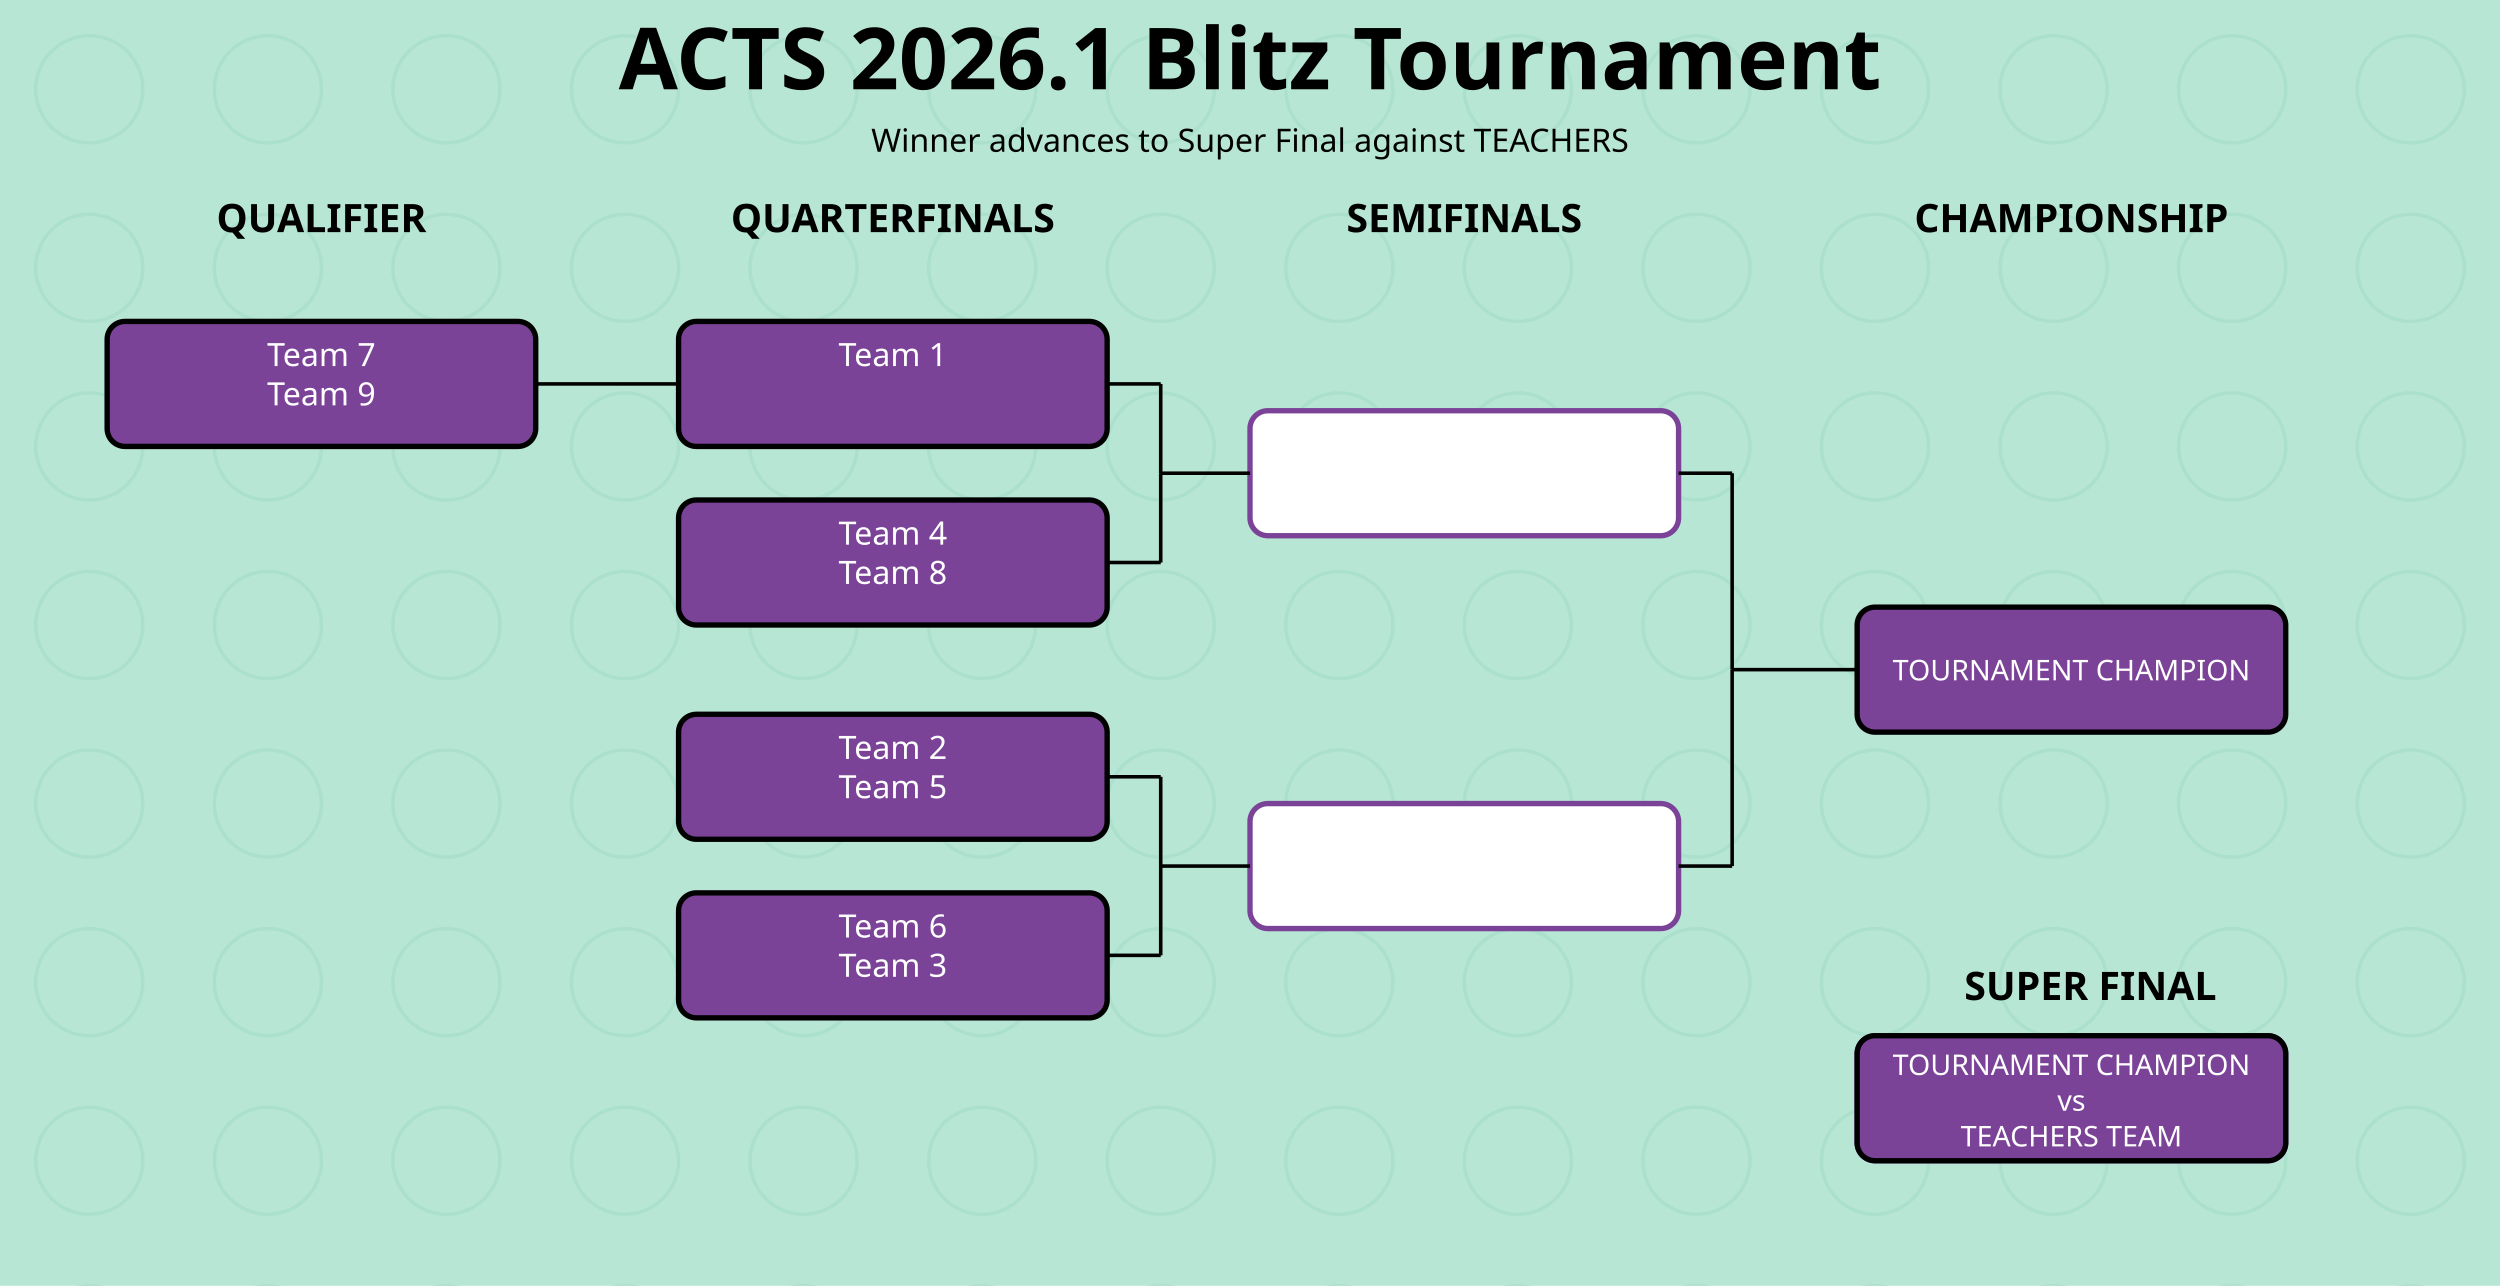
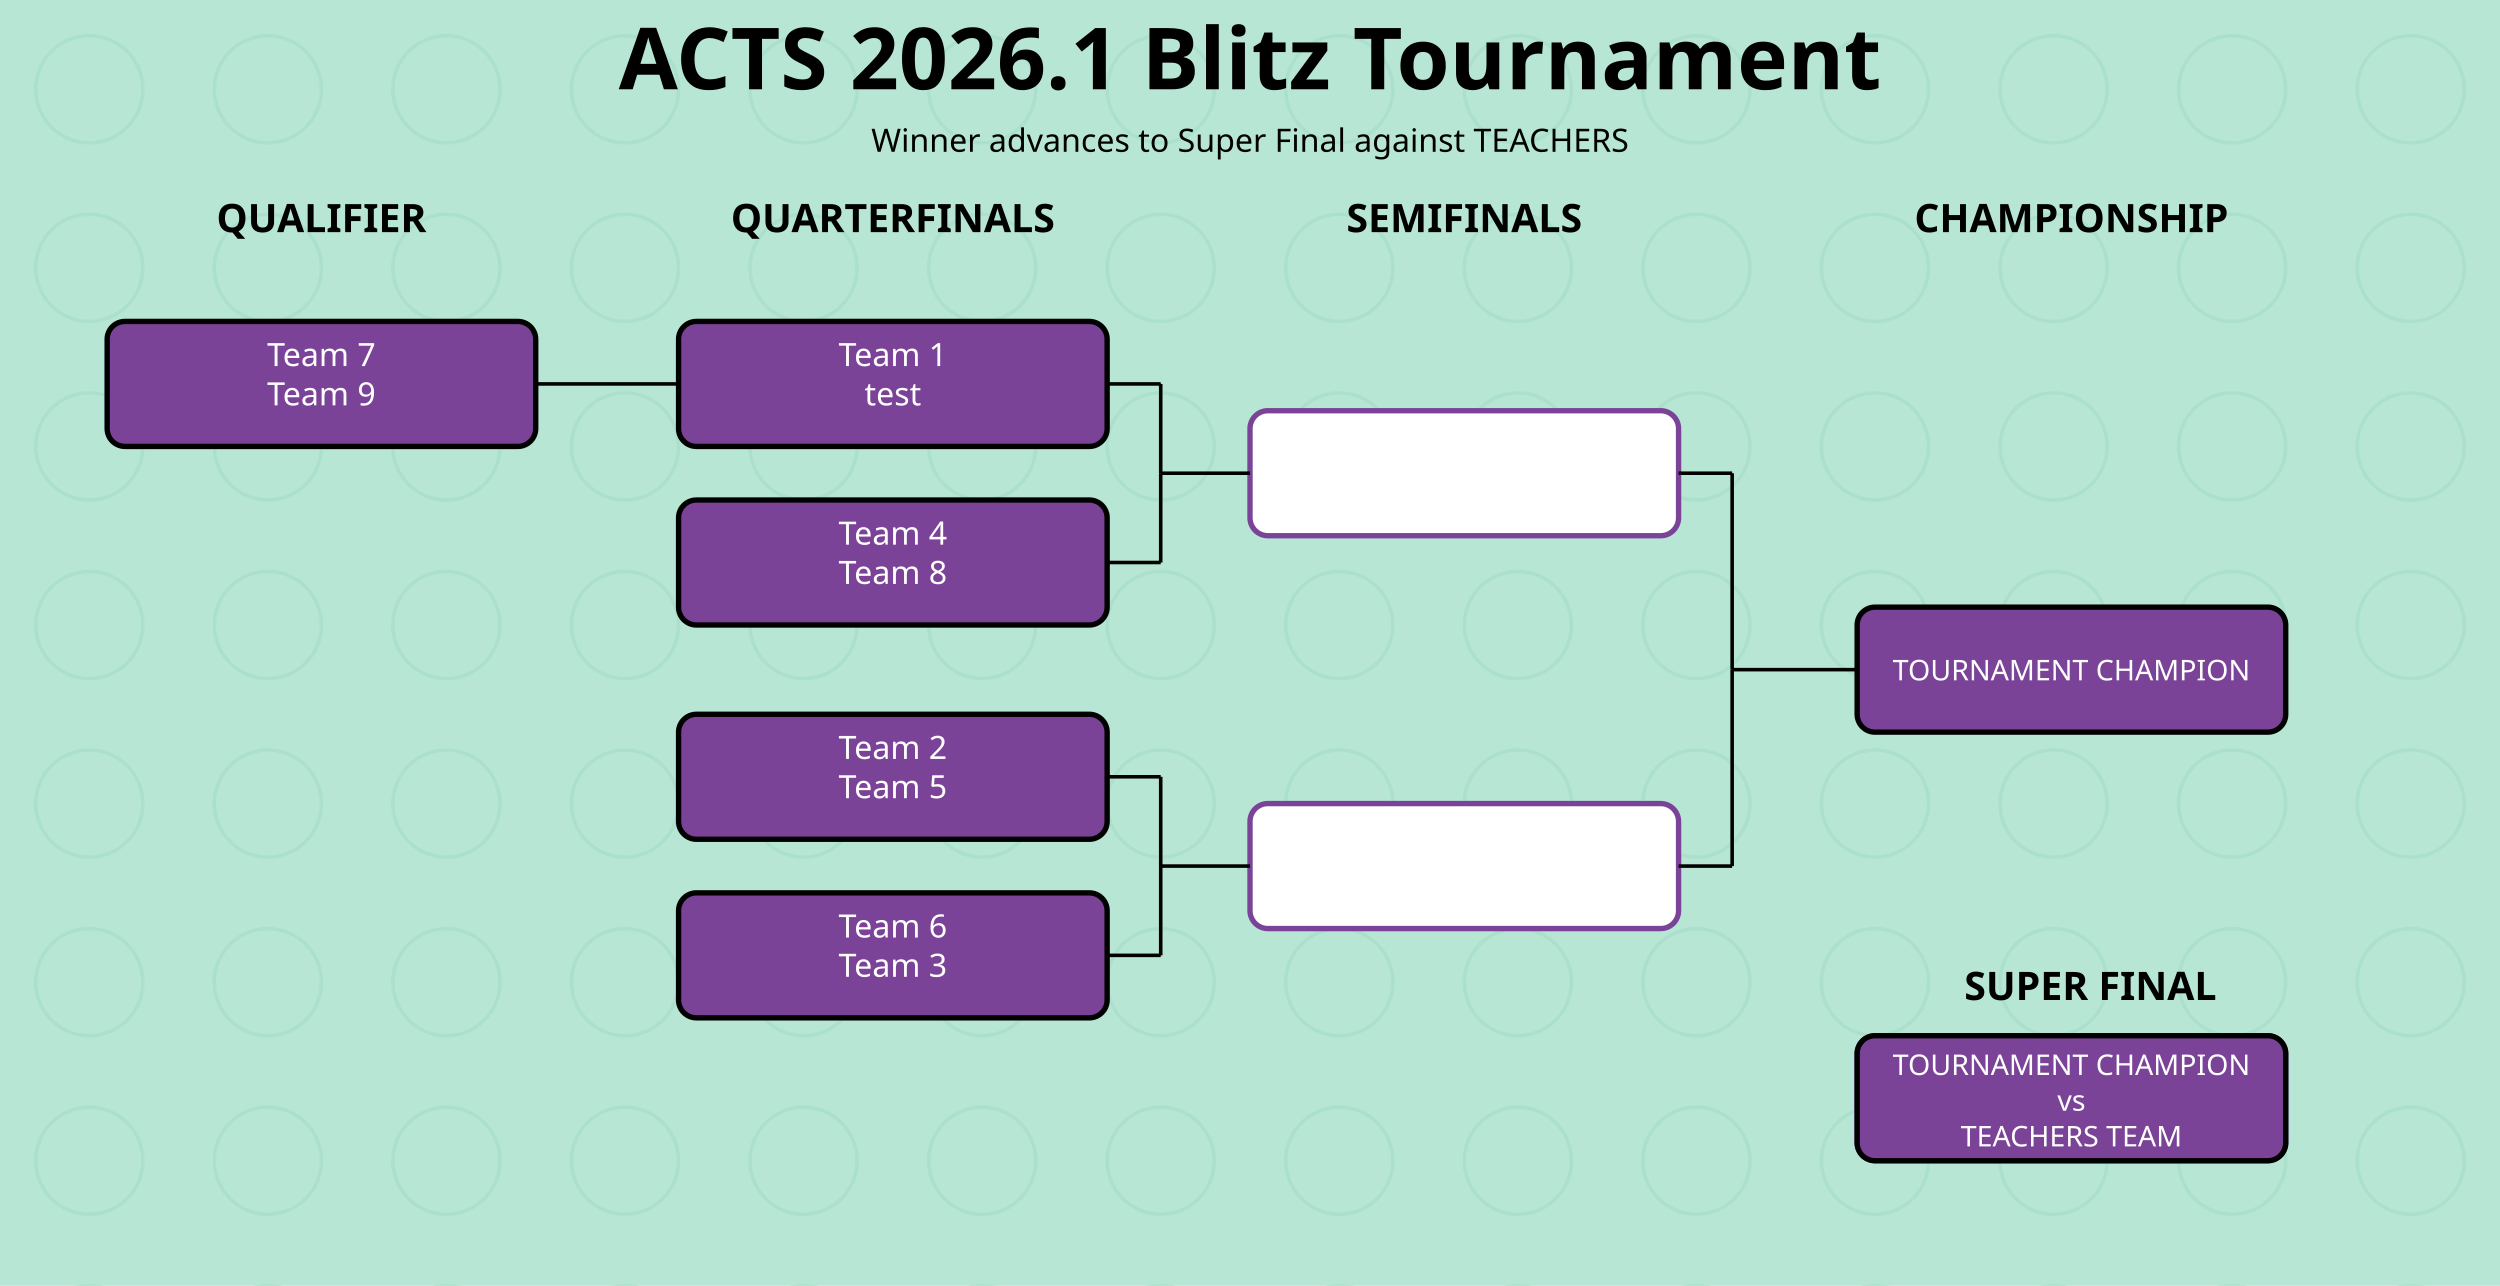
<svg xmlns="http://www.w3.org/2000/svg" baseProfile="full" height="100%" preserveAspectRatio="xMidYMid meet" version="1.1" viewBox="0 0 1400 720" width="100%">
  <defs>
    <style type="text/css">
        svg {
            max-width: 100%;
            height: auto;
        }
        @media (max-width: 768px) {
            svg {
                width: 100%;
                height: auto;
            }
        }
    </style>
  </defs>
  <rect fill="#b8e6d5" height="720" width="1400" x="0" y="0" />
  <g opacity="0.3">
    <circle cx="50" cy="50" fill="none" r="30" stroke="#8dd4b8" stroke-width="2" />
    <circle cx="50" cy="150" fill="none" r="30" stroke="#8dd4b8" stroke-width="2" />
    <circle cx="50" cy="250" fill="none" r="30" stroke="#8dd4b8" stroke-width="2" />
    <circle cx="50" cy="350" fill="none" r="30" stroke="#8dd4b8" stroke-width="2" />
    <circle cx="50" cy="450" fill="none" r="30" stroke="#8dd4b8" stroke-width="2" />
    <circle cx="50" cy="550" fill="none" r="30" stroke="#8dd4b8" stroke-width="2" />
    <circle cx="50" cy="650" fill="none" r="30" stroke="#8dd4b8" stroke-width="2" />
    <circle cx="50" cy="750" fill="none" r="30" stroke="#8dd4b8" stroke-width="2" />
    <circle cx="150" cy="50" fill="none" r="30" stroke="#8dd4b8" stroke-width="2" />
    <circle cx="150" cy="150" fill="none" r="30" stroke="#8dd4b8" stroke-width="2" />
    <circle cx="150" cy="250" fill="none" r="30" stroke="#8dd4b8" stroke-width="2" />
    <circle cx="150" cy="350" fill="none" r="30" stroke="#8dd4b8" stroke-width="2" />
    <circle cx="150" cy="450" fill="none" r="30" stroke="#8dd4b8" stroke-width="2" />
    <circle cx="150" cy="550" fill="none" r="30" stroke="#8dd4b8" stroke-width="2" />
    <circle cx="150" cy="650" fill="none" r="30" stroke="#8dd4b8" stroke-width="2" />
    <circle cx="150" cy="750" fill="none" r="30" stroke="#8dd4b8" stroke-width="2" />
    <circle cx="250" cy="50" fill="none" r="30" stroke="#8dd4b8" stroke-width="2" />
    <circle cx="250" cy="150" fill="none" r="30" stroke="#8dd4b8" stroke-width="2" />
    <circle cx="250" cy="250" fill="none" r="30" stroke="#8dd4b8" stroke-width="2" />
    <circle cx="250" cy="350" fill="none" r="30" stroke="#8dd4b8" stroke-width="2" />
    <circle cx="250" cy="450" fill="none" r="30" stroke="#8dd4b8" stroke-width="2" />
    <circle cx="250" cy="550" fill="none" r="30" stroke="#8dd4b8" stroke-width="2" />
    <circle cx="250" cy="650" fill="none" r="30" stroke="#8dd4b8" stroke-width="2" />
    <circle cx="250" cy="750" fill="none" r="30" stroke="#8dd4b8" stroke-width="2" />
    <circle cx="350" cy="50" fill="none" r="30" stroke="#8dd4b8" stroke-width="2" />
    <circle cx="350" cy="150" fill="none" r="30" stroke="#8dd4b8" stroke-width="2" />
    <circle cx="350" cy="250" fill="none" r="30" stroke="#8dd4b8" stroke-width="2" />
    <circle cx="350" cy="350" fill="none" r="30" stroke="#8dd4b8" stroke-width="2" />
    <circle cx="350" cy="450" fill="none" r="30" stroke="#8dd4b8" stroke-width="2" />
    <circle cx="350" cy="550" fill="none" r="30" stroke="#8dd4b8" stroke-width="2" />
    <circle cx="350" cy="650" fill="none" r="30" stroke="#8dd4b8" stroke-width="2" />
    <circle cx="350" cy="750" fill="none" r="30" stroke="#8dd4b8" stroke-width="2" />
    <circle cx="450" cy="50" fill="none" r="30" stroke="#8dd4b8" stroke-width="2" />
    <circle cx="450" cy="150" fill="none" r="30" stroke="#8dd4b8" stroke-width="2" />
    <circle cx="450" cy="250" fill="none" r="30" stroke="#8dd4b8" stroke-width="2" />
    <circle cx="450" cy="350" fill="none" r="30" stroke="#8dd4b8" stroke-width="2" />
    <circle cx="450" cy="450" fill="none" r="30" stroke="#8dd4b8" stroke-width="2" />
    <circle cx="450" cy="550" fill="none" r="30" stroke="#8dd4b8" stroke-width="2" />
    <circle cx="450" cy="650" fill="none" r="30" stroke="#8dd4b8" stroke-width="2" />
    <circle cx="450" cy="750" fill="none" r="30" stroke="#8dd4b8" stroke-width="2" />
    <circle cx="550" cy="50" fill="none" r="30" stroke="#8dd4b8" stroke-width="2" />
    <circle cx="550" cy="150" fill="none" r="30" stroke="#8dd4b8" stroke-width="2" />
    <circle cx="550" cy="250" fill="none" r="30" stroke="#8dd4b8" stroke-width="2" />
    <circle cx="550" cy="350" fill="none" r="30" stroke="#8dd4b8" stroke-width="2" />
    <circle cx="550" cy="450" fill="none" r="30" stroke="#8dd4b8" stroke-width="2" />
    <circle cx="550" cy="550" fill="none" r="30" stroke="#8dd4b8" stroke-width="2" />
    <circle cx="550" cy="650" fill="none" r="30" stroke="#8dd4b8" stroke-width="2" />
    <circle cx="550" cy="750" fill="none" r="30" stroke="#8dd4b8" stroke-width="2" />
    <circle cx="650" cy="50" fill="none" r="30" stroke="#8dd4b8" stroke-width="2" />
    <circle cx="650" cy="150" fill="none" r="30" stroke="#8dd4b8" stroke-width="2" />
    <circle cx="650" cy="250" fill="none" r="30" stroke="#8dd4b8" stroke-width="2" />
    <circle cx="650" cy="350" fill="none" r="30" stroke="#8dd4b8" stroke-width="2" />
    <circle cx="650" cy="450" fill="none" r="30" stroke="#8dd4b8" stroke-width="2" />
    <circle cx="650" cy="550" fill="none" r="30" stroke="#8dd4b8" stroke-width="2" />
    <circle cx="650" cy="650" fill="none" r="30" stroke="#8dd4b8" stroke-width="2" />
    <circle cx="650" cy="750" fill="none" r="30" stroke="#8dd4b8" stroke-width="2" />
    <circle cx="750" cy="50" fill="none" r="30" stroke="#8dd4b8" stroke-width="2" />
    <circle cx="750" cy="150" fill="none" r="30" stroke="#8dd4b8" stroke-width="2" />
    <circle cx="750" cy="250" fill="none" r="30" stroke="#8dd4b8" stroke-width="2" />
    <circle cx="750" cy="350" fill="none" r="30" stroke="#8dd4b8" stroke-width="2" />
    <circle cx="750" cy="450" fill="none" r="30" stroke="#8dd4b8" stroke-width="2" />
    <circle cx="750" cy="550" fill="none" r="30" stroke="#8dd4b8" stroke-width="2" />
    <circle cx="750" cy="650" fill="none" r="30" stroke="#8dd4b8" stroke-width="2" />
    <circle cx="750" cy="750" fill="none" r="30" stroke="#8dd4b8" stroke-width="2" />
    <circle cx="850" cy="50" fill="none" r="30" stroke="#8dd4b8" stroke-width="2" />
    <circle cx="850" cy="150" fill="none" r="30" stroke="#8dd4b8" stroke-width="2" />
    <circle cx="850" cy="250" fill="none" r="30" stroke="#8dd4b8" stroke-width="2" />
    <circle cx="850" cy="350" fill="none" r="30" stroke="#8dd4b8" stroke-width="2" />
    <circle cx="850" cy="450" fill="none" r="30" stroke="#8dd4b8" stroke-width="2" />
    <circle cx="850" cy="550" fill="none" r="30" stroke="#8dd4b8" stroke-width="2" />
    <circle cx="850" cy="650" fill="none" r="30" stroke="#8dd4b8" stroke-width="2" />
    <circle cx="850" cy="750" fill="none" r="30" stroke="#8dd4b8" stroke-width="2" />
    <circle cx="950" cy="50" fill="none" r="30" stroke="#8dd4b8" stroke-width="2" />
    <circle cx="950" cy="150" fill="none" r="30" stroke="#8dd4b8" stroke-width="2" />
    <circle cx="950" cy="250" fill="none" r="30" stroke="#8dd4b8" stroke-width="2" />
    <circle cx="950" cy="350" fill="none" r="30" stroke="#8dd4b8" stroke-width="2" />
    <circle cx="950" cy="450" fill="none" r="30" stroke="#8dd4b8" stroke-width="2" />
    <circle cx="950" cy="550" fill="none" r="30" stroke="#8dd4b8" stroke-width="2" />
    <circle cx="950" cy="650" fill="none" r="30" stroke="#8dd4b8" stroke-width="2" />
    <circle cx="950" cy="750" fill="none" r="30" stroke="#8dd4b8" stroke-width="2" />
    <circle cx="1050" cy="50" fill="none" r="30" stroke="#8dd4b8" stroke-width="2" />
    <circle cx="1050" cy="150" fill="none" r="30" stroke="#8dd4b8" stroke-width="2" />
    <circle cx="1050" cy="250" fill="none" r="30" stroke="#8dd4b8" stroke-width="2" />
    <circle cx="1050" cy="350" fill="none" r="30" stroke="#8dd4b8" stroke-width="2" />
    <circle cx="1050" cy="450" fill="none" r="30" stroke="#8dd4b8" stroke-width="2" />
    <circle cx="1050" cy="550" fill="none" r="30" stroke="#8dd4b8" stroke-width="2" />
    <circle cx="1050" cy="650" fill="none" r="30" stroke="#8dd4b8" stroke-width="2" />
    <circle cx="1050" cy="750" fill="none" r="30" stroke="#8dd4b8" stroke-width="2" />
    <circle cx="1150" cy="50" fill="none" r="30" stroke="#8dd4b8" stroke-width="2" />
    <circle cx="1150" cy="150" fill="none" r="30" stroke="#8dd4b8" stroke-width="2" />
    <circle cx="1150" cy="250" fill="none" r="30" stroke="#8dd4b8" stroke-width="2" />
    <circle cx="1150" cy="350" fill="none" r="30" stroke="#8dd4b8" stroke-width="2" />
    <circle cx="1150" cy="450" fill="none" r="30" stroke="#8dd4b8" stroke-width="2" />
    <circle cx="1150" cy="550" fill="none" r="30" stroke="#8dd4b8" stroke-width="2" />
    <circle cx="1150" cy="650" fill="none" r="30" stroke="#8dd4b8" stroke-width="2" />
    <circle cx="1150" cy="750" fill="none" r="30" stroke="#8dd4b8" stroke-width="2" />
    <circle cx="1250" cy="50" fill="none" r="30" stroke="#8dd4b8" stroke-width="2" />
    <circle cx="1250" cy="150" fill="none" r="30" stroke="#8dd4b8" stroke-width="2" />
    <circle cx="1250" cy="250" fill="none" r="30" stroke="#8dd4b8" stroke-width="2" />
    <circle cx="1250" cy="350" fill="none" r="30" stroke="#8dd4b8" stroke-width="2" />
    <circle cx="1250" cy="450" fill="none" r="30" stroke="#8dd4b8" stroke-width="2" />
    <circle cx="1250" cy="550" fill="none" r="30" stroke="#8dd4b8" stroke-width="2" />
    <circle cx="1250" cy="650" fill="none" r="30" stroke="#8dd4b8" stroke-width="2" />
    <circle cx="1250" cy="750" fill="none" r="30" stroke="#8dd4b8" stroke-width="2" />
    <circle cx="1350" cy="50" fill="none" r="30" stroke="#8dd4b8" stroke-width="2" />
    <circle cx="1350" cy="150" fill="none" r="30" stroke="#8dd4b8" stroke-width="2" />
    <circle cx="1350" cy="250" fill="none" r="30" stroke="#8dd4b8" stroke-width="2" />
    <circle cx="1350" cy="350" fill="none" r="30" stroke="#8dd4b8" stroke-width="2" />
    <circle cx="1350" cy="450" fill="none" r="30" stroke="#8dd4b8" stroke-width="2" />
    <circle cx="1350" cy="550" fill="none" r="30" stroke="#8dd4b8" stroke-width="2" />
    <circle cx="1350" cy="650" fill="none" r="30" stroke="#8dd4b8" stroke-width="2" />
    <circle cx="1350" cy="750" fill="none" r="30" stroke="#8dd4b8" stroke-width="2" />
    <circle cx="1450" cy="50" fill="none" r="30" stroke="#8dd4b8" stroke-width="2" />
    <circle cx="1450" cy="150" fill="none" r="30" stroke="#8dd4b8" stroke-width="2" />
    <circle cx="1450" cy="250" fill="none" r="30" stroke="#8dd4b8" stroke-width="2" />
    <circle cx="1450" cy="350" fill="none" r="30" stroke="#8dd4b8" stroke-width="2" />
    <circle cx="1450" cy="450" fill="none" r="30" stroke="#8dd4b8" stroke-width="2" />
    <circle cx="1450" cy="550" fill="none" r="30" stroke="#8dd4b8" stroke-width="2" />
    <circle cx="1450" cy="650" fill="none" r="30" stroke="#8dd4b8" stroke-width="2" />
    <circle cx="1450" cy="750" fill="none" r="30" stroke="#8dd4b8" stroke-width="2" />
  </g>
  <text fill="#000000" font-family="JetBrains Mono" font-size="48px" font-weight="bold" text-anchor="middle" x="700.0" y="50">ACTS 2026.1 Blitz Tournament</text>
  <text fill="#000000" font-family="JetBrains Mono" font-size="18px" font-weight="normal" text-anchor="middle" x="700.0" y="85">Winner advances to Super Final against TEACHERS</text>
  <text fill="#000000" font-family="JetBrains Mono" font-size="22px" font-weight="bold" text-anchor="middle" x="180.0" y="130">QUALIFIER</text>
  <text fill="#000000" font-family="JetBrains Mono" font-size="22px" font-weight="bold" text-anchor="middle" x="500.0" y="130">QUARTERFINALS</text>
  <text fill="#000000" font-family="JetBrains Mono" font-size="22px" font-weight="bold" text-anchor="middle" x="820.0" y="130">SEMIFINALS</text>
  <text fill="#000000" font-family="JetBrains Mono" font-size="22px" font-weight="bold" text-anchor="middle" x="1160.0" y="130">CHAMPIONSHIP</text>
  <rect fill="#7b4397" height="70" rx="10" ry="10" stroke="#000000" stroke-width="3" width="240" x="60" y="180" />
  <text fill="#ffffff" font-family="JetBrains Mono" font-size="18px" font-weight="normal" text-anchor="middle" x="180.0" y="205.0">Team 7</text>
  <text fill="#ffffff" font-family="JetBrains Mono" font-size="18px" font-weight="normal" text-anchor="middle" x="180.0" y="227.0">Team 9</text>
  <rect fill="#7b4397" height="70" rx="10" ry="10" stroke="#000000" stroke-width="3" width="240" x="380" y="180" />
  <text fill="#ffffff" font-family="JetBrains Mono" font-size="18px" font-weight="normal" text-anchor="middle" x="500.0" y="205.0">Team 1</text>
+   <text fill="#ffffff" font-family="JetBrains Mono" font-size="18px" font-weight="normal" text-anchor="middle" x="500.0" y="227.0">test</text>
  <rect fill="#7b4397" height="70" rx="10" ry="10" stroke="#000000" stroke-width="3" width="240" x="380" y="280" />
  <text fill="#ffffff" font-family="JetBrains Mono" font-size="18px" font-weight="normal" text-anchor="middle" x="500.0" y="305.0">Team 4</text>
  <text fill="#ffffff" font-family="JetBrains Mono" font-size="18px" font-weight="normal" text-anchor="middle" x="500.0" y="327.0">Team 8</text>
  <rect fill="#7b4397" height="70" rx="10" ry="10" stroke="#000000" stroke-width="3" width="240" x="380" y="400" />
  <text fill="#ffffff" font-family="JetBrains Mono" font-size="18px" font-weight="normal" text-anchor="middle" x="500.0" y="425.0">Team 2</text>
  <text fill="#ffffff" font-family="JetBrains Mono" font-size="18px" font-weight="normal" text-anchor="middle" x="500.0" y="447.0">Team 5</text>
  <rect fill="#7b4397" height="70" rx="10" ry="10" stroke="#000000" stroke-width="3" width="240" x="380" y="500" />
  <text fill="#ffffff" font-family="JetBrains Mono" font-size="18px" font-weight="normal" text-anchor="middle" x="500.0" y="525.0">Team 6</text>
  <text fill="#ffffff" font-family="JetBrains Mono" font-size="18px" font-weight="normal" text-anchor="middle" x="500.0" y="547.0">Team 3</text>
  <rect fill="#ffffff" height="70" rx="10" ry="10" stroke="#7b4397" stroke-width="3" width="240" x="700" y="230" />
  <rect fill="#ffffff" height="70" rx="10" ry="10" stroke="#7b4397" stroke-width="3" width="240" x="700" y="450" />
  <rect fill="#7b4397" height="70" rx="10" ry="10" stroke="#000000" stroke-width="3" width="240" x="1040" y="340" />
  <text fill="#ffffff" font-family="JetBrains Mono" font-size="16px" font-weight="normal" text-anchor="middle" x="1160.0" y="381.0">TOURNAMENT CHAMPION</text>
  <text fill="#000000" font-family="JetBrains Mono" font-size="22px" font-weight="bold" text-anchor="start" x="1100" y="560">SUPER FINAL</text>
  <rect fill="#ffffff" height="70" rx="10" ry="10" stroke="#7b4397" stroke-width="3" width="240" x="1040" y="580" />
  <rect fill="#7b4397" height="70" rx="10" ry="10" stroke="#000000" stroke-width="3" width="240" x="1040" y="580" />
  <text fill="#ffffff" font-family="JetBrains Mono" font-size="16px" font-weight="normal" text-anchor="middle" x="1160.0" y="602">TOURNAMENT CHAMPION</text>
  <text fill="#ffffff" font-family="JetBrains Mono" font-size="16px" font-weight="normal" text-anchor="middle" x="1160.0" y="622">vs</text>
  <text fill="#ffffff" font-family="JetBrains Mono" font-size="16px" font-weight="normal" text-anchor="middle" x="1160.0" y="642">TEACHERS TEAM</text>
  <path d="M 300 215.0 L 380 215.0" fill="none" stroke="#000000" stroke-width="2" />
  <path d="M 620 215.0 L 650 215.0 L 650 215.0 L 650 215.0" fill="none" stroke="#000000" stroke-width="2" />
  <path d="M 650 215.0 L 650 265.0" fill="none" stroke="#000000" stroke-width="2" />
  <path d="M 620 315.0 L 650 315.0" fill="none" stroke="#000000" stroke-width="2" />
  <path d="M 650 315.0 L 650 265.0" fill="none" stroke="#000000" stroke-width="2" />
  <path d="M 650 265.0 L 700 265.0" fill="none" stroke="#000000" stroke-width="2" />
  <path d="M 620 435.0 L 650 435.0" fill="none" stroke="#000000" stroke-width="2" />
  <path d="M 650 435.0 L 650 485.0" fill="none" stroke="#000000" stroke-width="2" />
  <path d="M 620 535.0 L 650 535.0" fill="none" stroke="#000000" stroke-width="2" />
  <path d="M 650 535.0 L 650 485.0" fill="none" stroke="#000000" stroke-width="2" />
  <path d="M 650 485.0 L 700 485.0" fill="none" stroke="#000000" stroke-width="2" />
  <path d="M 940 265.0 L 970 265.0" fill="none" stroke="#000000" stroke-width="2" />
  <path d="M 970 265.0 L 970 375.0" fill="none" stroke="#000000" stroke-width="2" />
  <path d="M 940 485.0 L 970 485.0" fill="none" stroke="#000000" stroke-width="2" />
  <path d="M 970 485.0 L 970 375.0" fill="none" stroke="#000000" stroke-width="2" />
  <path d="M 970 375.0 L 1040 375.0" fill="none" stroke="#000000" stroke-width="2" />
</svg>
